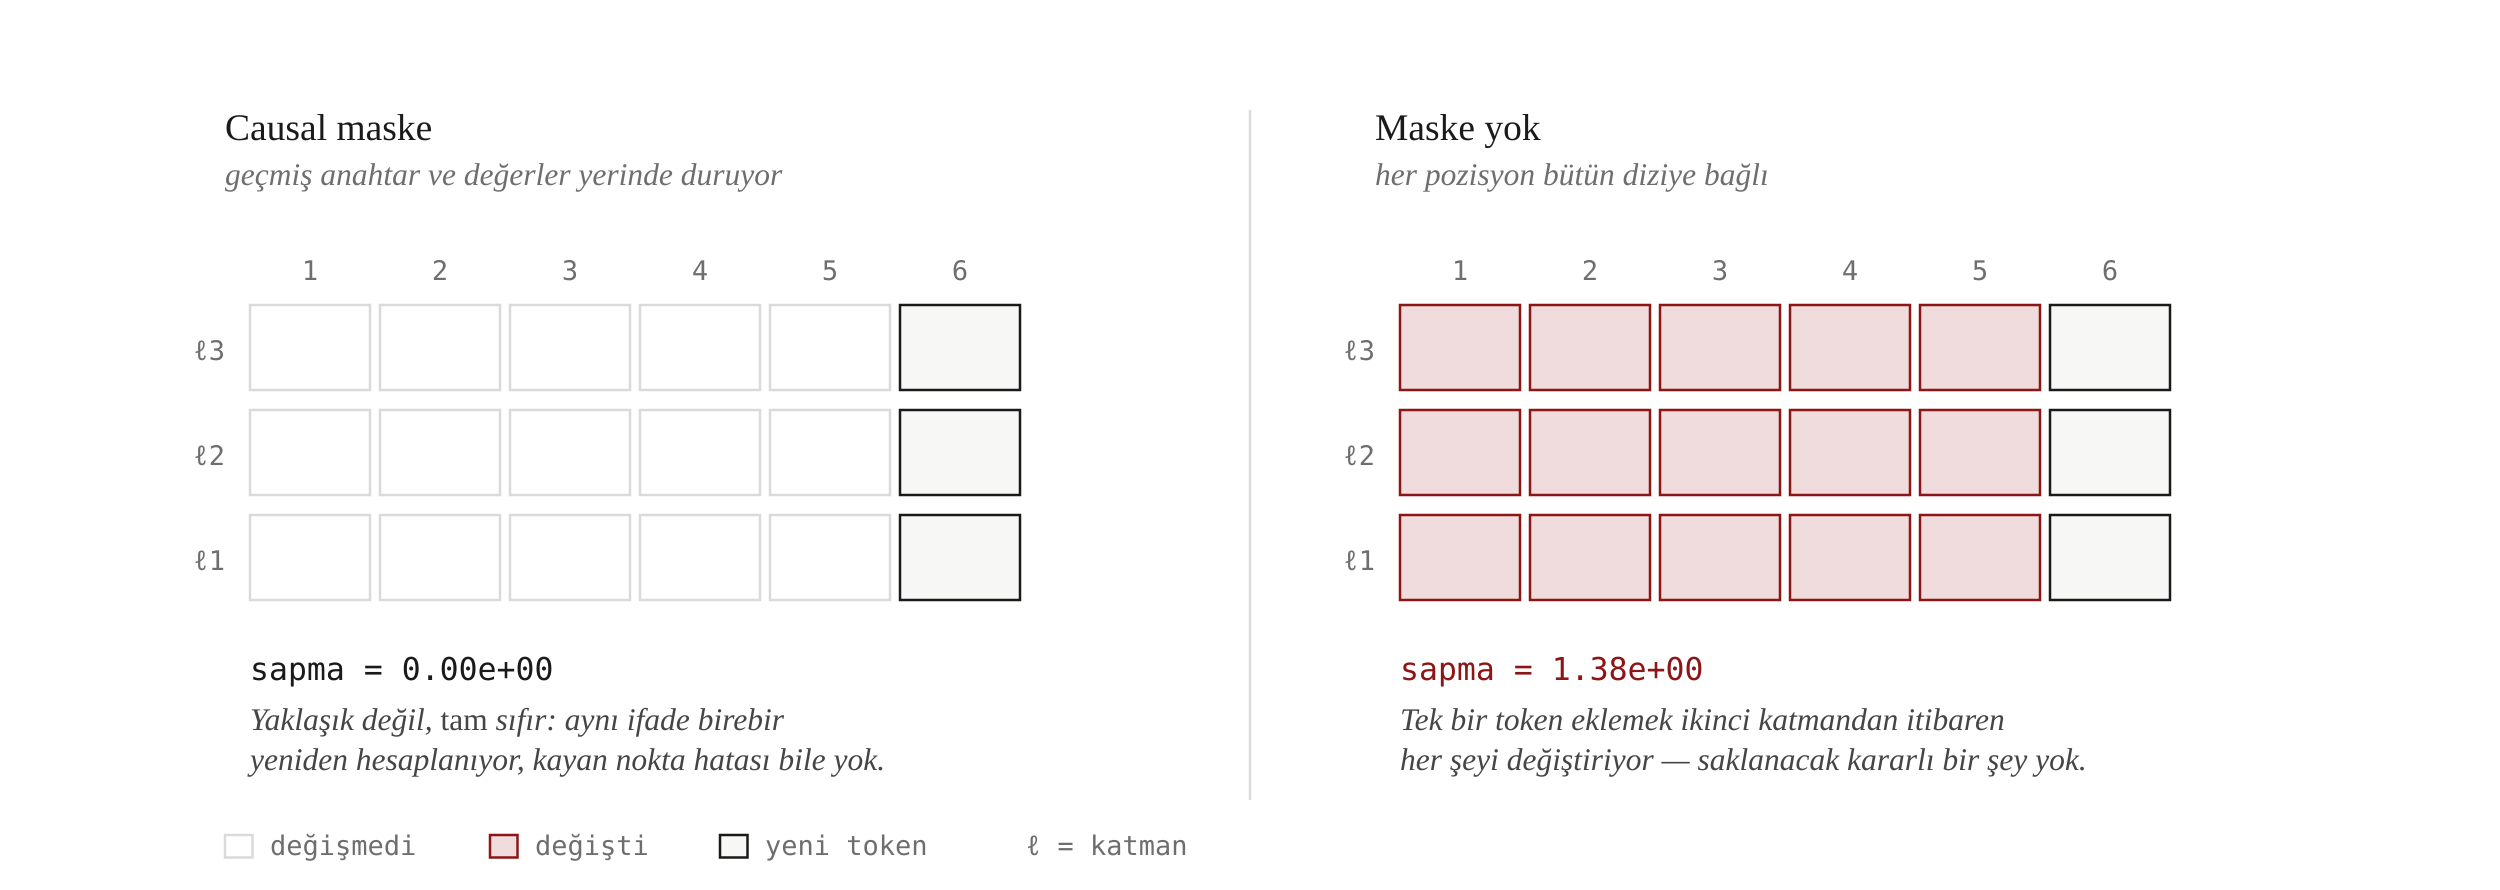
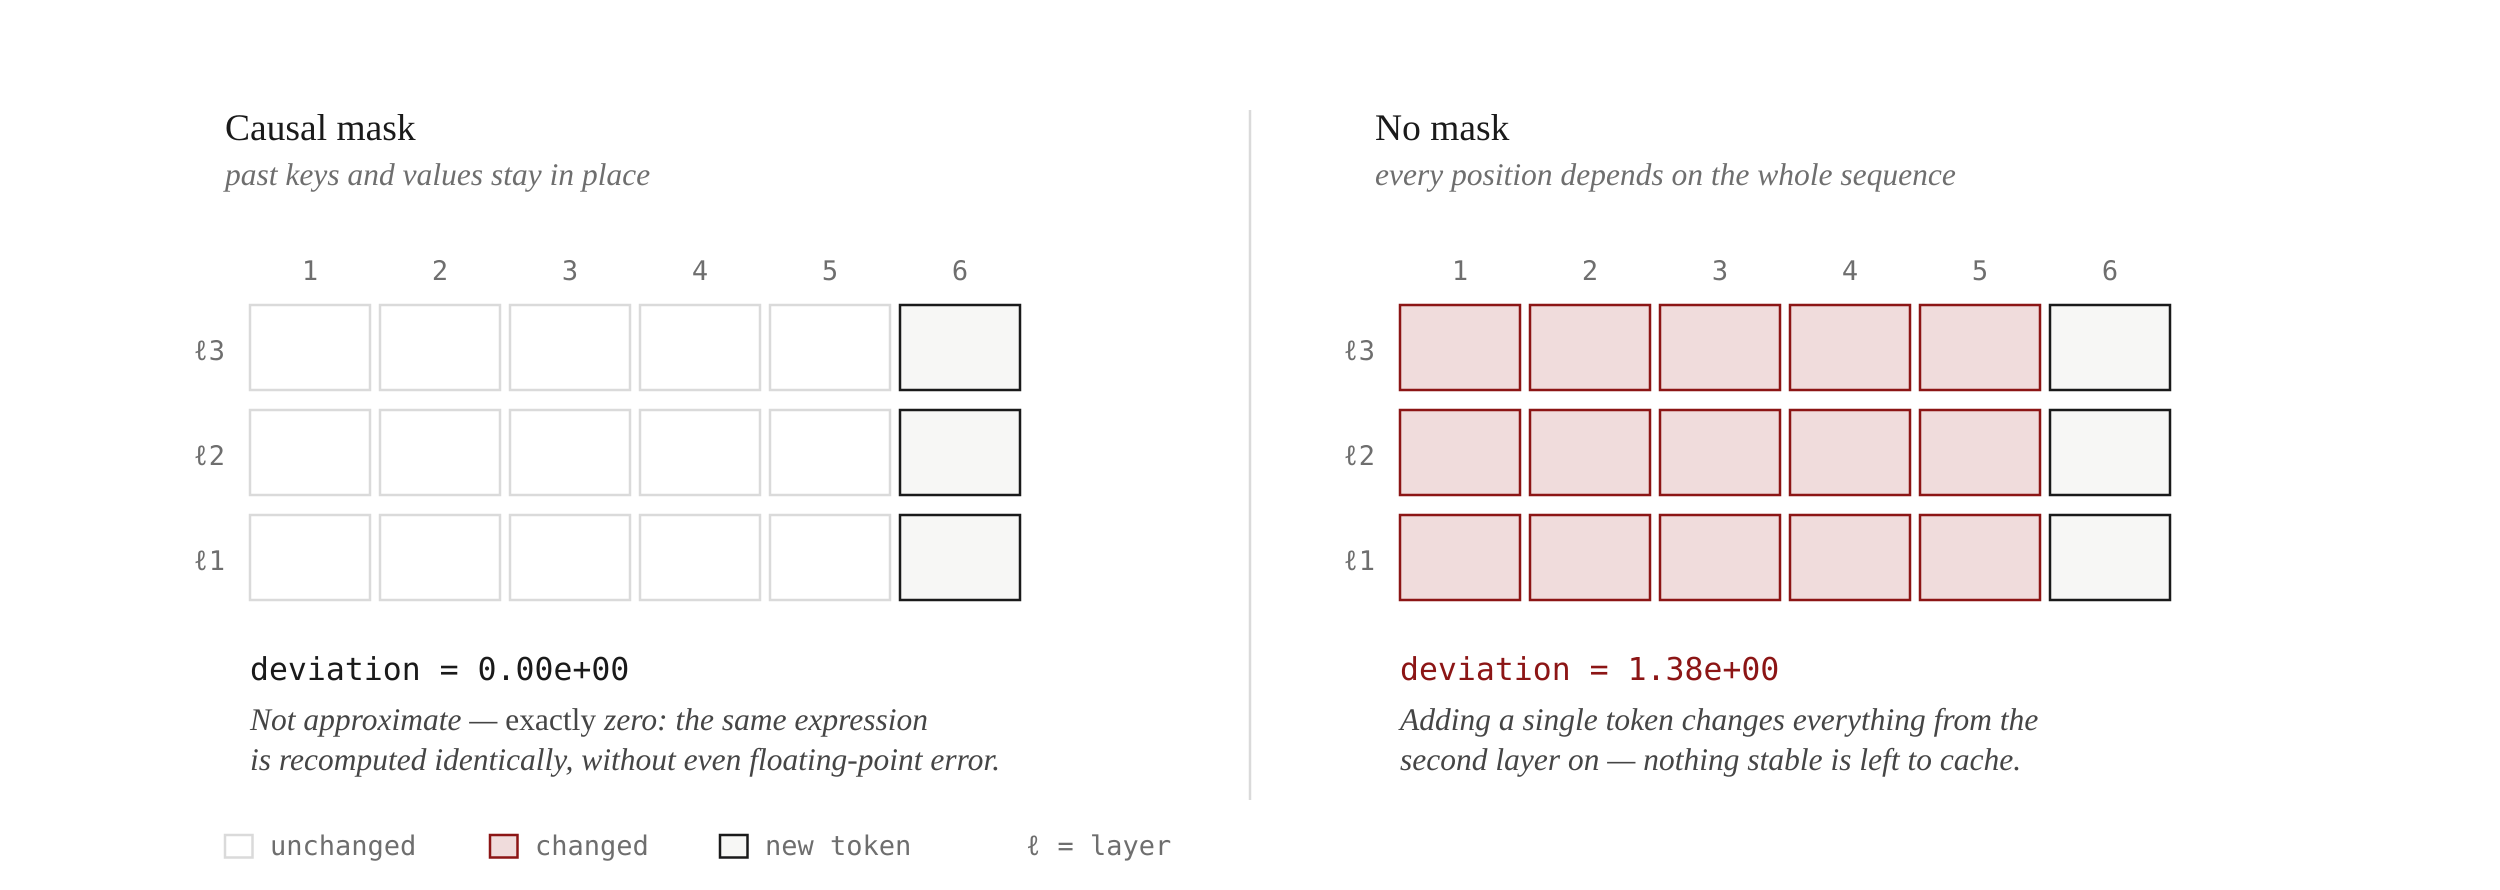
<svg xmlns="http://www.w3.org/2000/svg" viewBox="0 0 1000 356" role="img" aria-labelledby="t4">
  <style>
    .ser { font-family: Georgia, 'Times New Roman', serif; }
    .mon { font-family: Consolas, Menlo, monospace; }
  </style>
-   <text class="ser" x="90" y="56" font-size="15" fill="#1a1a1a">Causal maske</text>
-   <text class="ser" x="90" y="74" font-size="12.6" font-style="italic" fill="#6e6e6e">geçmiş anahtar ve değerler yerinde duruyor</text>
+   <text class="ser" x="90" y="56" font-size="15" fill="#1a1a1a">Causal mask</text>
+   <text class="ser" x="90" y="74" font-size="12.6" font-style="italic" fill="#6e6e6e">past keys and values stay in place</text>
  <rect x="100" y="122" width="48" height="34" fill="none" stroke="#dadada" stroke-width="1" />
  <rect x="152" y="122" width="48" height="34" fill="none" stroke="#dadada" stroke-width="1" />
  <rect x="204" y="122" width="48" height="34" fill="none" stroke="#dadada" stroke-width="1" />
  <rect x="256" y="122" width="48" height="34" fill="none" stroke="#dadada" stroke-width="1" />
  <rect x="308" y="122" width="48" height="34" fill="none" stroke="#dadada" stroke-width="1" />
  <rect x="360" y="122" width="48" height="34" fill="#f7f7f5" stroke="#1a1a1a" stroke-width="1" />
  <rect x="100" y="164" width="48" height="34" fill="none" stroke="#dadada" stroke-width="1" />
  <rect x="152" y="164" width="48" height="34" fill="none" stroke="#dadada" stroke-width="1" />
  <rect x="204" y="164" width="48" height="34" fill="none" stroke="#dadada" stroke-width="1" />
  <rect x="256" y="164" width="48" height="34" fill="none" stroke="#dadada" stroke-width="1" />
  <rect x="308" y="164" width="48" height="34" fill="none" stroke="#dadada" stroke-width="1" />
  <rect x="360" y="164" width="48" height="34" fill="#f7f7f5" stroke="#1a1a1a" stroke-width="1" />
  <rect x="100" y="206" width="48" height="34" fill="none" stroke="#dadada" stroke-width="1" />
  <rect x="152" y="206" width="48" height="34" fill="none" stroke="#dadada" stroke-width="1" />
  <rect x="204" y="206" width="48" height="34" fill="none" stroke="#dadada" stroke-width="1" />
  <rect x="256" y="206" width="48" height="34" fill="none" stroke="#dadada" stroke-width="1" />
  <rect x="308" y="206" width="48" height="34" fill="none" stroke="#dadada" stroke-width="1" />
  <rect x="360" y="206" width="48" height="34" fill="#f7f7f5" stroke="#1a1a1a" stroke-width="1" />
  <text class="mon" x="90" y="144" font-size="10.8" fill="#6e6e6e" text-anchor="end">ℓ3</text>
  <text class="mon" x="90" y="186" font-size="10.8" fill="#6e6e6e" text-anchor="end">ℓ2</text>
  <text class="mon" x="90" y="228" font-size="10.8" fill="#6e6e6e" text-anchor="end">ℓ1</text>
  <text class="mon" x="124" y="112" font-size="10.8" fill="#6e6e6e" text-anchor="middle">1</text>
  <text class="mon" x="176" y="112" font-size="10.8" fill="#6e6e6e" text-anchor="middle">2</text>
  <text class="mon" x="228" y="112" font-size="10.8" fill="#6e6e6e" text-anchor="middle">3</text>
  <text class="mon" x="280" y="112" font-size="10.8" fill="#6e6e6e" text-anchor="middle">4</text>
  <text class="mon" x="332" y="112" font-size="10.8" fill="#6e6e6e" text-anchor="middle">5</text>
  <text class="mon" x="384" y="112" font-size="10.8" fill="#6e6e6e" text-anchor="middle">6</text>
-   <text class="mon" x="100" y="272" font-size="12.6" fill="#1a1a1a">sapma = 0.00e+00</text>
-   <text class="ser" x="100" y="292" font-size="12.6" font-style="italic" fill="#454545">Yaklaşık değil, <tspan font-style="normal">tam</tspan> sıfır: aynı ifade birebir</text>
-   <text class="ser" x="100" y="308" font-size="12.6" font-style="italic" fill="#454545">yeniden hesaplanıyor, kayan nokta hatası bile yok.</text>
+   <text class="mon" x="100" y="272" font-size="12.6" fill="#1a1a1a">deviation = 0.00e+00</text>
+   <text class="ser" x="100" y="292" font-size="12.6" font-style="italic" fill="#454545">Not approximate — <tspan font-style="normal">exactly</tspan> zero: the same expression</text>
+   <text class="ser" x="100" y="308" font-size="12.6" font-style="italic" fill="#454545">is recomputed identically, without even floating-point error.</text>
  <line x1="500" y1="44" x2="500" y2="320" stroke="#dadada" stroke-width="1" />
-   <text class="ser" x="550" y="56" font-size="15" fill="#1a1a1a">Maske yok</text>
-   <text class="ser" x="550" y="74" font-size="12.6" font-style="italic" fill="#6e6e6e">her pozisyon bütün diziye bağlı</text>
+   <text class="ser" x="550" y="56" font-size="15" fill="#1a1a1a">No mask</text>
+   <text class="ser" x="550" y="74" font-size="12.6" font-style="italic" fill="#6e6e6e">every position depends on the whole sequence</text>
  <rect x="560" y="122" width="48" height="34" fill="#f0dcdc" stroke="#8c1515" stroke-width="1" />
  <rect x="612" y="122" width="48" height="34" fill="#f0dcdc" stroke="#8c1515" stroke-width="1" />
  <rect x="664" y="122" width="48" height="34" fill="#f0dcdc" stroke="#8c1515" stroke-width="1" />
  <rect x="716" y="122" width="48" height="34" fill="#f0dcdc" stroke="#8c1515" stroke-width="1" />
  <rect x="768" y="122" width="48" height="34" fill="#f0dcdc" stroke="#8c1515" stroke-width="1" />
  <rect x="820" y="122" width="48" height="34" fill="#f7f7f5" stroke="#1a1a1a" stroke-width="1" />
  <rect x="560" y="164" width="48" height="34" fill="#f0dcdc" stroke="#8c1515" stroke-width="1" />
  <rect x="612" y="164" width="48" height="34" fill="#f0dcdc" stroke="#8c1515" stroke-width="1" />
  <rect x="664" y="164" width="48" height="34" fill="#f0dcdc" stroke="#8c1515" stroke-width="1" />
  <rect x="716" y="164" width="48" height="34" fill="#f0dcdc" stroke="#8c1515" stroke-width="1" />
  <rect x="768" y="164" width="48" height="34" fill="#f0dcdc" stroke="#8c1515" stroke-width="1" />
  <rect x="820" y="164" width="48" height="34" fill="#f7f7f5" stroke="#1a1a1a" stroke-width="1" />
  <rect x="560" y="206" width="48" height="34" fill="#f0dcdc" stroke="#8c1515" stroke-width="1" />
  <rect x="612" y="206" width="48" height="34" fill="#f0dcdc" stroke="#8c1515" stroke-width="1" />
  <rect x="664" y="206" width="48" height="34" fill="#f0dcdc" stroke="#8c1515" stroke-width="1" />
  <rect x="716" y="206" width="48" height="34" fill="#f0dcdc" stroke="#8c1515" stroke-width="1" />
  <rect x="768" y="206" width="48" height="34" fill="#f0dcdc" stroke="#8c1515" stroke-width="1" />
  <rect x="820" y="206" width="48" height="34" fill="#f7f7f5" stroke="#1a1a1a" stroke-width="1" />
  <text class="mon" x="550" y="144" font-size="10.8" fill="#6e6e6e" text-anchor="end">ℓ3</text>
  <text class="mon" x="550" y="186" font-size="10.8" fill="#6e6e6e" text-anchor="end">ℓ2</text>
  <text class="mon" x="550" y="228" font-size="10.8" fill="#6e6e6e" text-anchor="end">ℓ1</text>
  <text class="mon" x="584" y="112" font-size="10.8" fill="#6e6e6e" text-anchor="middle">1</text>
  <text class="mon" x="636" y="112" font-size="10.8" fill="#6e6e6e" text-anchor="middle">2</text>
  <text class="mon" x="688" y="112" font-size="10.8" fill="#6e6e6e" text-anchor="middle">3</text>
  <text class="mon" x="740" y="112" font-size="10.8" fill="#6e6e6e" text-anchor="middle">4</text>
  <text class="mon" x="792" y="112" font-size="10.8" fill="#6e6e6e" text-anchor="middle">5</text>
  <text class="mon" x="844" y="112" font-size="10.8" fill="#6e6e6e" text-anchor="middle">6</text>
-   <text class="mon" x="560" y="272" font-size="12.6" fill="#8c1515">sapma = 1.38e+00</text>
-   <text class="ser" x="560" y="292" font-size="12.6" font-style="italic" fill="#454545">Tek bir token eklemek ikinci katmandan itibaren</text>
-   <text class="ser" x="560" y="308" font-size="12.6" font-style="italic" fill="#454545">her şeyi değiştiriyor — saklanacak kararlı bir şey yok.</text>
+   <text class="mon" x="560" y="272" font-size="12.6" fill="#8c1515">deviation = 1.38e+00</text>
+   <text class="ser" x="560" y="292" font-size="12.6" font-style="italic" fill="#454545">Adding a single token changes everything from the</text>
+   <text class="ser" x="560" y="308" font-size="12.6" font-style="italic" fill="#454545">second layer on — nothing stable is left to cache.</text>
  <g class="mon" font-size="10.8" fill="#6e6e6e">
    <rect x="90" y="334" width="11" height="9" fill="none" stroke="#dadada" stroke-width="1" />
-     <text x="108" y="342">değişmedi</text>
+     <text x="108" y="342">unchanged</text>
    <rect x="196" y="334" width="11" height="9" fill="#f0dcdc" stroke="#8c1515" stroke-width="1" />
-     <text x="214" y="342">değişti</text>
+     <text x="214" y="342">changed</text>
    <rect x="288" y="334" width="11" height="9" fill="#f7f7f5" stroke="#1a1a1a" stroke-width="1" />
-     <text x="306" y="342">yeni token</text>
-     <text x="410" y="342">ℓ = katman</text>
+     <text x="306" y="342">new token</text>
+     <text x="410" y="342">ℓ = layer</text>
  </g>
</svg>
